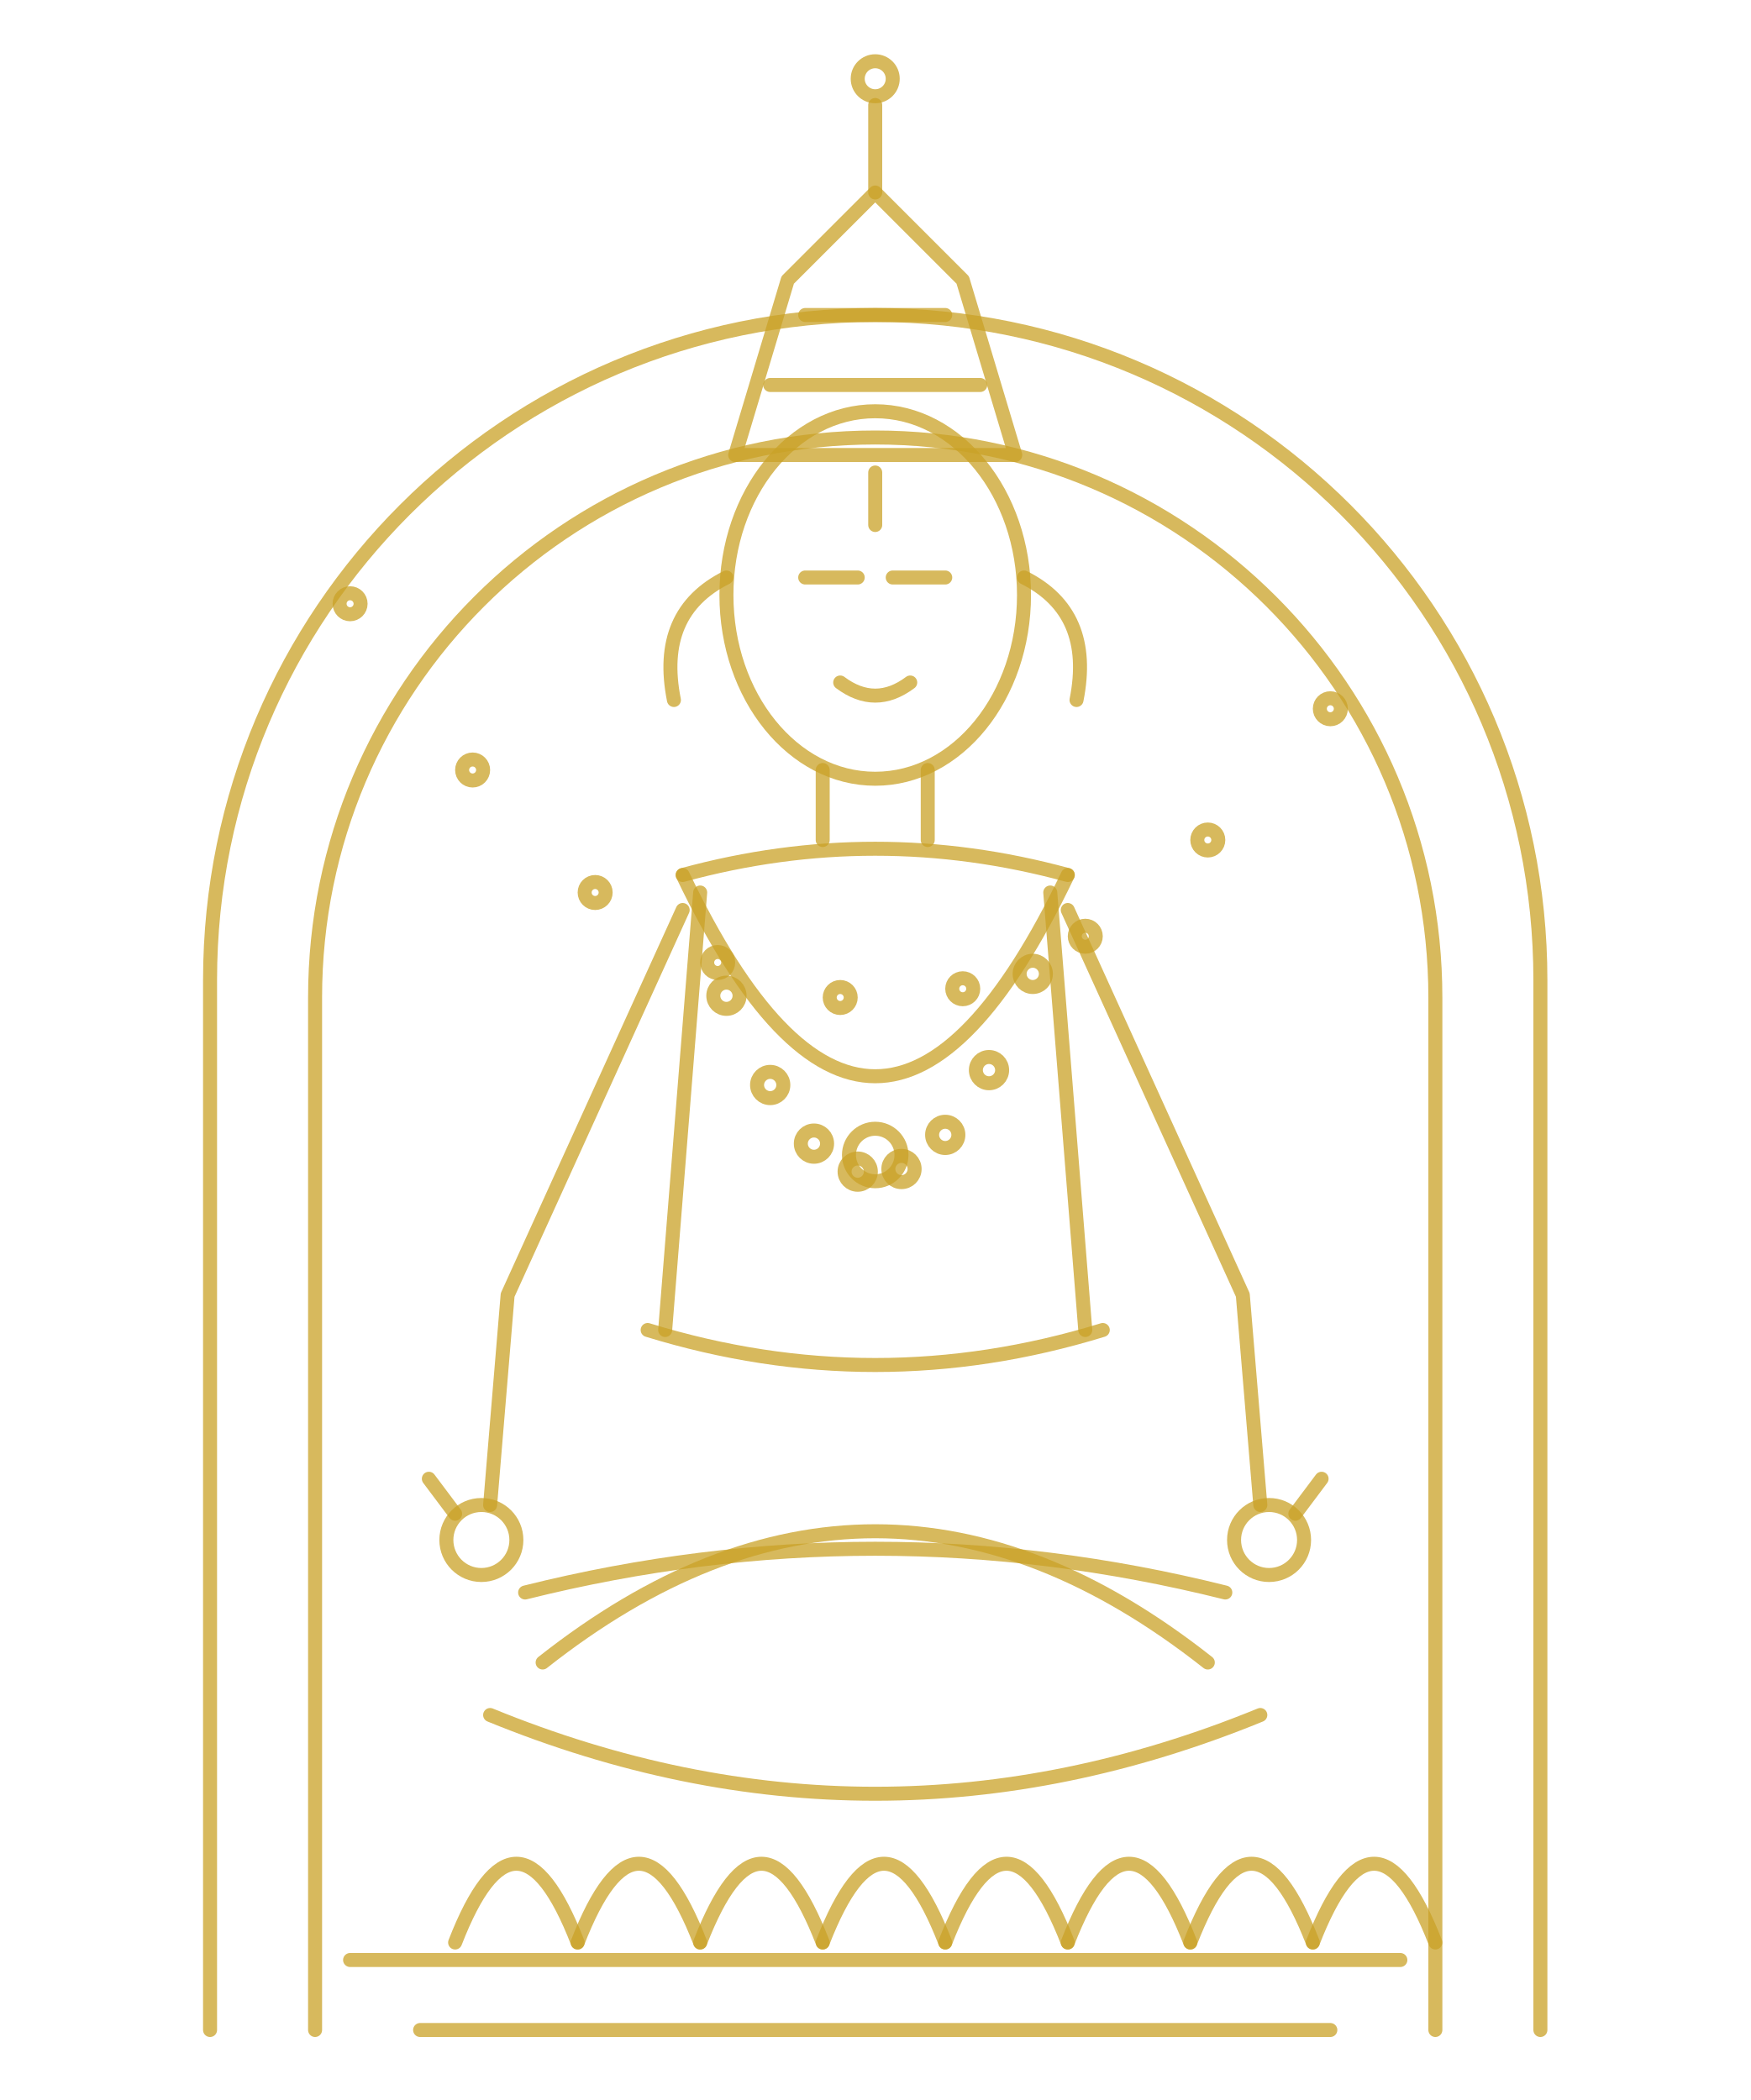
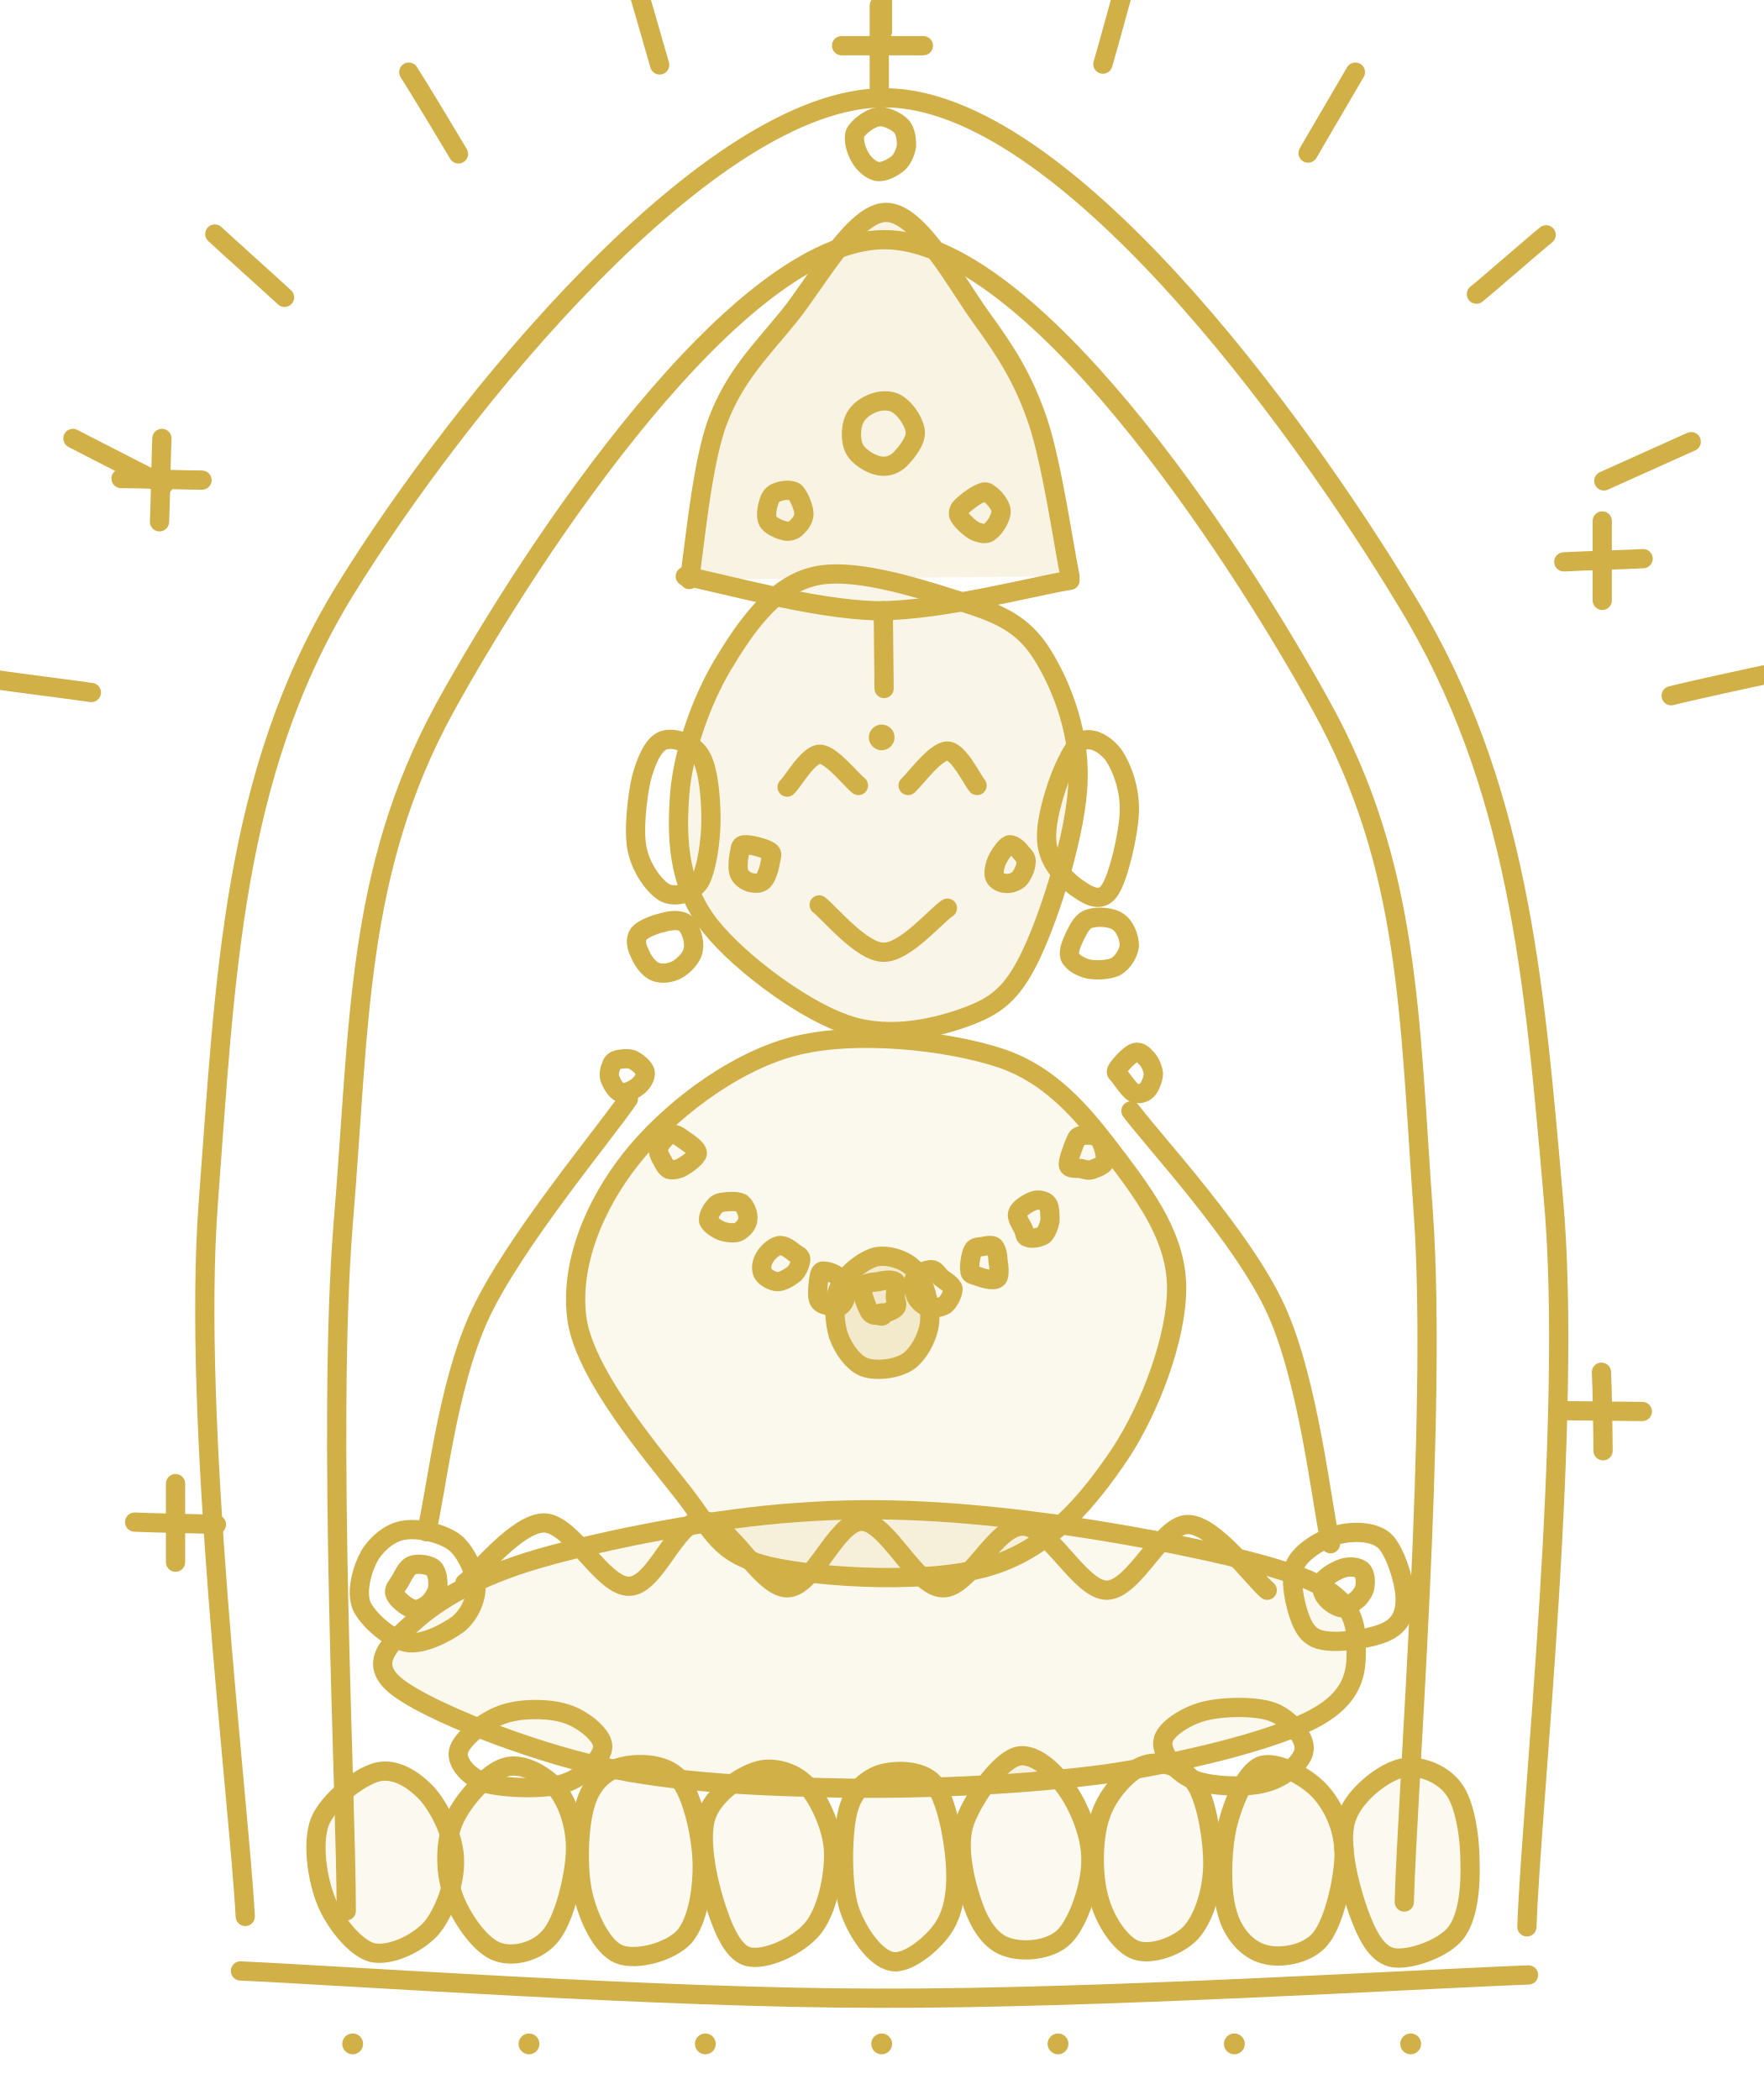
- <svg xmlns="http://www.w3.org/2000/svg" viewBox="0 0 200 240" fill="none" stroke="#C9A227" stroke-opacity="0.75" stroke-width="1.6" stroke-linecap="round" stroke-linejoin="round">
-   <path d="M24 232V112a76 76 0 0 1 152 0V232" />
-   <path d="M36 232V114a64 64 0 0 1 128 0V232" />
-   <circle cx="40" cy="69" r="1.2" />
-   <circle cx="54" cy="88" r="1.2" />
-   <circle cx="68" cy="102" r="1.2" />
-   <circle cx="82" cy="110" r="1.2" />
-   <circle cx="96" cy="114" r="1.2" />
-   <circle cx="110" cy="113" r="1.2" />
-   <circle cx="124" cy="107" r="1.2" />
-   <circle cx="138" cy="96" r="1.2" />
-   <circle cx="152" cy="81" r="1.2" />
-   <path d="M84 52L90 32L100 22L110 32L116 52Z" />
-   <path d="M88 44h24M92 36h16" />
-   <path d="M100 22V12" />
-   <circle cx="100" cy="9" r="2" />
-   <ellipse cx="100" cy="68" rx="17" ry="21" />
-   <path d="M92 66h6M102 66h6" />
-   <path d="M96 78q4 3 8 0" />
-   <path d="M100 54v6" />
-   <path d="M83 66q-8 4-6 14M117 66q8 4 6 14" />
-   <path d="M94 88v8M106 88v8" />
-   <path d="M78 100Q100 94 122 100" />
-   <path d="M80 102L76 152M120 102L124 152" />
-   <path d="M78 100Q100 146 122 100" />
-   <circle cx="83" cy="113.8" r="1.5" />
-   <circle cx="88" cy="124.0" r="1.5" />
-   <circle cx="93" cy="130.7" r="1.5" />
-   <circle cx="98" cy="133.9" r="1.5" />
-   <circle cx="103" cy="133.6" r="1.5" />
-   <circle cx="108" cy="129.7" r="1.5" />
-   <circle cx="113" cy="122.3" r="1.5" />
-   <circle cx="118" cy="111.3" r="1.5" />
-   <circle cx="100" cy="132" r="3" />
-   <path d="M78 104L58 148L56 172" />
-   <circle cx="55" cy="176" r="4" />
-   <path d="M52 173l-3-4" />
-   <path d="M122 104L142 148L144 172" />
-   <circle cx="145" cy="176" r="4" />
-   <path d="M148 173l3-4" />
-   <path d="M62 190Q100 160 138 190" />
-   <path d="M56 196Q100 214 144 196" />
-   <path d="M60 182Q100 172 140 182" />
-   <path d="M74 152Q100 160 126 152" />
-   <path d="M52 222q7-18 14 0" />
-   <path d="M66 222q7-18 14 0" />
-   <path d="M80 222q7-18 14 0" />
-   <path d="M94 222q7-18 14 0" />
-   <path d="M108 222q7-18 14 0" />
-   <path d="M122 222q7-18 14 0" />
-   <path d="M136 222q7-18 14 0" />
-   <path d="M150 222q7-18 14 0" />
-   <path d="M40 224H160M48 232H152" />
+ <svg xmlns="http://www.w3.org/2000/svg" viewBox="0 0 220 262" fill="none" stroke="#C9A227" opacity="0.85" stroke-width="2.4" stroke-linecap="round" stroke-linejoin="round" color="#C9A227">
+   <path d="M11.4 86.4C9.4 86.1 1.5 85.1 -0.5 84.8" />
+   <path d="M20.4 60.5C18.5 59.5 11.0 55.7 9.1 54.7" />
+   <path d="M35.5 37.1C34.1 35.8 28.2 30.5 26.8 29.2" />
+   <path d="M57.2 19.2C56.2 17.5 52.1 10.7 51.0 9.0" />
+   <path d="M82.3 8.1C81.7 6.0 79.4 -2.0 78.8 -4.0" />
+   <path d="M110.1 3.9C110.1 2.0 110.1 -5.8 110.1 -7.7" />
+   <path d="M137.6 8.0C138.2 6.0 140.3 -1.8 140.9 -3.8" />
+   <path d="M163.2 19.1C164.2 17.4 168.1 10.7 169.1 9.0" />
+   <path d="M184.2 36.7C185.7 35.5 191.4 30.5 192.9 29.3" />
+   <path d="M200.1 60.0C201.9 59.2 209.2 55.9 211.0 55.1" />
+   <path d="M208.5 86.8C210.4 86.3 218.2 84.6 220.1 84.2" />
+   <path d="M30.6 239.1C29.8 224.3 23.9 177.4 26.0 149.9C28.1 122.3 28.9 96.7 43.0 73.7C57.1 50.8 88.5 12.0 110.5 12.2C132.6 12.4 161.7 52.1 175.5 75.0C189.4 97.8 191.4 121.9 193.8 149.5C196.3 177.0 191.0 225.3 190.5 240.4" />
+   <path d="M43.2 238.4C43.2 224.1 40.8 177.9 42.8 152.9C44.9 127.9 44.3 108.8 55.5 88.3C66.8 67.8 92.1 30.0 110.3 29.9C128.5 29.9 153.6 67.7 164.8 88.0C176.0 108.2 175.8 126.8 177.6 151.7C179.3 176.6 175.6 223.0 175.2 237.3" />
+   <path d="M86.0 72.3C86.6 69.0 87.5 57.8 89.6 52.4C91.7 46.9 94.9 43.8 98.4 39.5C101.9 35.2 106.6 26.4 110.6 26.5C114.6 26.5 119.3 35.3 122.4 39.6C125.6 44.0 127.7 47.3 129.5 52.6C131.3 58.0 132.8 68.7 133.5 71.9" fill="currentColor" fill-opacity="0.15" />
+   <path d="M85.5 71.9C89.6 72.6 101.6 76.1 109.6 76.2C117.6 76.2 129.5 73.0 133.5 72.4" />
+   <path d="M114.2 54.0C114.2 55.2 112.9 56.7 112.2 57.4C111.4 58.1 110.5 58.3 109.6 58.1C108.6 57.9 107.1 57.0 106.6 56.0C106.1 55.1 106.1 53.3 106.6 52.3C107.0 51.3 108.2 50.5 109.2 50.2C110.1 49.9 111.4 49.9 112.2 50.6C113.1 51.2 114.2 52.9 114.2 54.0Z" />
+   <path d="M100.3 64.1C100.3 64.9 99.7 65.5 99.3 65.9C98.9 66.2 98.4 66.4 97.8 66.2C97.3 66.1 96.1 65.6 95.8 65.0C95.5 64.4 95.7 63.3 95.9 62.7C96.1 62.0 96.4 61.6 97.0 61.4C97.5 61.2 98.6 61.0 99.2 61.4C99.7 61.9 100.3 63.4 100.3 64.1Z" />
+   <path d="M124.9 63.8C124.9 64.6 124.1 65.9 123.5 66.3C123.0 66.8 122.3 66.5 121.7 66.3C121.1 66.0 120.1 65.1 119.8 64.6C119.5 64.2 119.5 63.9 119.8 63.4C120.2 62.9 121.4 62.0 122.0 61.7C122.6 61.4 123.0 61.2 123.4 61.6C123.9 61.9 124.9 63.0 124.9 63.8Z" />
+   <path d="M113.1 18.2C113.0 18.9 112.6 19.9 112.0 20.4C111.4 20.9 110.3 21.5 109.5 21.4C108.7 21.3 107.7 20.4 107.3 19.6C106.8 18.8 106.4 17.4 106.7 16.6C107.1 15.8 108.6 14.7 109.5 14.6C110.4 14.4 111.8 15.1 112.4 15.7C113.0 16.3 113.1 17.4 113.1 18.2Z" />
+   <path d="M88.7 102.2C88.7 104.8 88.2 108.4 87.3 110.0C86.3 111.5 84.3 112.0 83.0 111.4C81.7 110.7 80.0 108.4 79.5 106.0C79.0 103.7 79.5 99.4 80.0 97.2C80.6 94.9 81.5 92.9 82.7 92.4C83.9 91.9 86.4 92.6 87.4 94.3C88.4 95.9 88.7 99.6 88.7 102.2Z" />
+   <path d="M140.9 101.3C140.8 104.0 139.6 109.3 138.5 111.0C137.5 112.6 136.0 111.9 134.7 111.0C133.4 110.2 131.3 108.2 130.8 106.1C130.2 104.1 130.9 101.2 131.6 98.9C132.3 96.6 133.7 93.3 134.9 92.5C136.2 91.8 138.0 92.9 139.0 94.3C140.0 95.8 141.0 98.5 140.9 101.3Z" />
+   <path d="M86.5 118.4C86.4 119.4 85.4 120.4 84.6 120.9C83.8 121.4 82.5 121.6 81.7 121.2C80.9 120.9 80.1 119.7 79.8 118.9C79.4 118.1 79.2 117.2 79.7 116.5C80.2 115.9 81.7 115.3 82.7 115.1C83.6 114.8 84.9 114.7 85.5 115.2C86.2 115.8 86.7 117.5 86.5 118.4Z" />
+   <path d="M140.9 118.0C140.8 118.9 140.1 120.1 139.2 120.6C138.4 121.0 136.8 121.1 135.8 120.9C134.9 120.7 133.8 120.1 133.5 119.4C133.2 118.7 133.8 117.4 134.2 116.6C134.6 115.8 135.1 114.8 136.0 114.6C136.9 114.3 138.7 114.4 139.5 115.0C140.4 115.6 140.9 117.0 140.9 118.0Z" />
+   <path d="M134.5 97.2C134.4 103.6 131.0 114.2 128.6 119.2C126.2 124.2 124.1 125.6 120.2 127.0C116.2 128.4 110.3 129.7 105.0 127.6C99.6 125.6 91.3 119.4 88.0 114.7C84.6 109.9 84.4 104.4 84.8 99.1C85.2 93.9 87.5 87.4 90.2 82.9C92.9 78.4 96.4 73.3 101.2 72.0C106.0 70.6 114.3 73.3 119.1 74.8C123.8 76.3 127.0 77.3 129.6 81.0C132.1 84.7 134.7 90.9 134.5 97.2Z" fill="currentColor" fill-opacity="0.12" />
+   <path d="M98.2 98.2C98.9 97.6 100.8 94.1 102.3 94.1C103.7 94.1 106.3 97.4 107.1 98.0" />
+   <path d="M113.3 98.0C114.1 97.3 116.7 93.7 118.2 93.7C119.6 93.7 121.3 97.3 121.9 98.0" />
+   <path d="M102.2 112.9C103.5 113.9 107.5 118.8 110.2 118.8C112.9 118.9 116.8 114.2 118.2 113.3" />
+   <path d="M110.2 76.2C110.2 77.8 110.3 84.3 110.3 85.9" />
+   <circle cx="110.0" cy="92.0" r="1.6" fill="currentColor" stroke="none" />
+   <path d="M96.1 107.6C96.0 108.2 95.7 109.4 95.2 109.9C94.8 110.3 94.1 110.2 93.6 110.1C93.0 109.9 92.4 109.5 92.2 108.9C92.0 108.4 92.1 107.3 92.2 106.7C92.4 106.1 92.2 105.5 92.8 105.4C93.5 105.3 95.4 105.8 96.0 106.2C96.5 106.5 96.2 106.9 96.1 107.6Z" />
+   <path d="M128.0 107.7C128.0 108.3 127.5 109.3 127.1 109.7C126.6 110.1 125.9 110.3 125.4 110.2C125.0 110.2 124.3 109.9 124.1 109.4C123.9 108.9 124.1 108.0 124.4 107.3C124.7 106.7 125.4 105.6 125.9 105.4C126.5 105.3 127.2 106.1 127.5 106.5C127.9 106.9 128.1 107.2 128.0 107.7Z" />
+   <path d="M146.8 160.7C146.8 166.8 143.6 175.5 139.8 181.3C135.9 187.1 131.1 193.0 123.8 195.3C116.5 197.7 102.4 196.9 95.9 195.4C89.5 193.8 89.1 191.2 85.1 186.1C81.1 181.0 73.1 171.6 72.0 164.7C71.0 157.8 74.2 150.3 78.7 144.6C83.2 138.9 91.1 132.7 98.8 130.6C106.5 128.5 118.4 129.8 125.1 132.1C131.9 134.5 135.9 140.0 139.5 144.7C143.1 149.5 146.8 154.6 146.8 160.7Z" fill="currentColor" fill-opacity="0.1" />
+   <path d="M80.5 133.8C80.6 134.3 80.1 135.2 79.5 135.6C79.0 136.0 77.9 136.5 77.4 136.3C76.8 136.1 76.3 135.1 76.1 134.6C75.9 134.0 76.1 133.3 76.3 132.9C76.4 132.5 76.7 132.3 77.1 132.2C77.6 132.1 78.3 132.0 78.9 132.2C79.5 132.5 80.4 133.2 80.5 133.8Z" />
+   <path d="M87.0 143.9C86.9 144.4 85.7 145.3 85.1 145.6C84.6 145.9 84.0 146.0 83.5 145.9C83.1 145.7 82.9 145.3 82.7 144.9C82.4 144.4 82.0 143.7 82.2 143.2C82.3 142.6 83.2 141.7 83.7 141.5C84.2 141.4 84.8 141.8 85.3 142.2C85.9 142.6 87.0 143.3 87.0 143.9Z" />
+   <path d="M93.3 152.1C93.3 152.7 92.7 153.4 92.1 153.7C91.6 153.9 90.7 153.8 90.1 153.6C89.5 153.4 88.6 152.8 88.4 152.3C88.3 151.8 88.8 150.9 89.1 150.6C89.4 150.2 89.6 150.1 90.1 150.0C90.7 149.9 91.9 149.8 92.5 150.1C93.0 150.5 93.4 151.5 93.3 152.1Z" />
+   <path d="M99.9 157.1C99.9 157.5 99.6 158.4 99.1 158.9C98.6 159.3 97.7 159.9 97.0 159.9C96.4 159.9 95.5 159.4 95.2 158.9C94.9 158.4 95.0 157.5 95.4 156.9C95.7 156.3 96.6 155.5 97.2 155.4C97.9 155.3 98.7 156.0 99.1 156.3C99.5 156.6 99.9 156.7 99.9 157.1Z" />
+   <path d="M105.6 161.2C105.6 161.8 105.3 162.6 104.9 162.9C104.6 163.2 103.9 163.1 103.4 162.9C102.9 162.8 102.3 162.7 102.1 162.1C101.9 161.5 102.1 159.9 102.2 159.3C102.3 158.7 102.5 158.5 102.9 158.6C103.4 158.6 104.4 159.0 104.8 159.5C105.3 159.9 105.6 160.6 105.6 161.2Z" />
+   <path d="M111.7 161.8C111.7 162.3 112.1 162.8 111.7 163.2C111.3 163.6 110.0 164.0 109.4 164.1C108.9 164.1 108.7 164.0 108.4 163.5C108.1 162.9 107.4 161.2 107.6 160.6C107.8 160.0 108.9 160.0 109.6 159.9C110.3 159.7 111.3 159.6 111.7 159.9C112.0 160.2 111.7 161.2 111.7 161.8Z" />
+   <path d="M118.9 160.8C118.9 161.4 118.4 162.4 117.9 162.8C117.4 163.1 116.5 163.3 115.9 163.1C115.3 163.0 114.6 162.4 114.3 161.8C114.0 161.1 113.8 160.0 114.1 159.5C114.4 158.9 115.6 158.4 116.2 158.4C116.7 158.4 117.0 159.0 117.4 159.4C117.9 159.8 118.8 160.3 118.9 160.8Z" />
+   <path d="M124.5 157.2C124.6 157.8 124.8 159.2 124.4 159.5C123.9 159.9 122.4 159.4 121.9 159.2C121.3 159.0 121.0 159.0 121.0 158.5C120.9 158.0 121.1 156.5 121.4 156.0C121.6 155.5 122.2 155.6 122.7 155.5C123.1 155.4 123.7 155.3 124.0 155.5C124.3 155.8 124.5 156.5 124.5 157.2Z" />
+   <path d="M131.0 152.3C130.9 152.9 130.6 153.7 130.2 154.1C129.7 154.4 128.7 154.6 128.3 154.4C127.8 154.3 127.9 153.9 127.7 153.4C127.5 152.9 126.7 151.9 127.0 151.3C127.2 150.7 128.4 150.0 129.0 149.8C129.6 149.6 130.4 149.8 130.7 150.2C131.0 150.6 131.0 151.6 131.0 152.3Z" />
+   <path d="M137.9 144.8C137.8 145.4 136.8 145.7 136.3 145.9C135.8 146.1 135.4 145.9 134.9 145.8C134.4 145.7 133.5 145.9 133.3 145.4C133.2 144.8 133.8 143.4 134.0 142.8C134.3 142.2 134.3 141.8 134.8 141.7C135.3 141.6 136.6 141.5 137.1 142.0C137.6 142.6 138.0 144.1 137.9 144.8Z" />
+   <path d="M143.9 133.9C143.9 134.6 143.5 135.6 143.1 136.0C142.7 136.4 142.0 136.6 141.4 136.3C140.9 136.0 140.1 134.8 139.7 134.3C139.4 133.8 139.1 133.9 139.4 133.4C139.7 132.9 140.8 131.7 141.4 131.4C142.0 131.1 142.5 131.4 142.9 131.9C143.4 132.3 143.8 133.2 143.9 133.9Z" />
+   <path d="M116.0 164.7C115.9 166.6 114.7 168.8 113.4 169.8C112.0 170.8 109.4 171.1 107.9 170.6C106.5 170.1 105.2 168.3 104.6 166.6C104.1 165.0 103.9 162.2 104.7 160.6C105.5 159.0 107.7 157.2 109.3 156.8C110.9 156.5 113.1 157.2 114.2 158.5C115.3 159.8 116.1 162.8 116.0 164.7Z" fill="currentColor" fill-opacity="0.2" />
+   <circle cx="110.0" cy="164.0" r="1.4" fill="currentColor" stroke="none" />
+   <path d="M78.4 137.1C75.3 141.6 64.1 155.0 59.9 164.0C55.7 173.0 54.4 186.6 53.2 191.1" />
+   <path d="M141.1 138.6C144.2 142.7 155.1 154.4 159.2 163.4C163.3 172.4 164.9 187.7 166.0 192.6" />
+   <path d="M59.4 197.9C59.4 199.6 58.6 201.4 57.2 202.6C55.7 203.7 52.7 205.3 50.7 204.9C48.7 204.5 45.9 202.1 45.1 200.3C44.4 198.5 45.2 195.7 46.1 194.1C47.0 192.6 48.7 191.1 50.5 190.9C52.2 190.6 55.3 191.3 56.8 192.5C58.2 193.7 59.3 196.2 59.4 197.9Z" />
+   <path d="M54.6 198.2C54.4 199.0 53.8 199.8 53.3 200.2C52.7 200.6 52.0 201.0 51.4 200.7C50.7 200.5 49.5 199.5 49.3 198.9C49.0 198.3 49.7 197.7 50.0 197.1C50.4 196.4 50.8 195.5 51.4 195.3C52.1 195.0 53.6 195.2 54.1 195.7C54.6 196.2 54.7 197.4 54.6 198.2Z" />
+   <path d="M175.3 199.1C175.4 201.0 174.9 202.5 173.3 203.4C171.6 204.4 167.3 205.0 165.4 204.7C163.6 204.5 162.8 203.5 162.2 201.9C161.6 200.3 160.8 197.0 161.6 195.2C162.4 193.5 165.0 192.0 166.8 191.5C168.7 191.0 171.3 191.0 172.7 192.2C174.1 193.5 175.2 197.3 175.3 199.1Z" />
+   <path d="M170.3 197.8C170.3 198.4 169.9 198.9 169.5 199.4C169.0 199.8 168.2 200.6 167.5 200.6C166.9 200.6 165.8 199.9 165.4 199.3C165.0 198.8 164.7 197.9 165.1 197.2C165.5 196.6 166.9 195.8 167.7 195.6C168.5 195.4 169.4 195.5 169.9 195.9C170.3 196.3 170.4 197.2 170.3 197.8Z" />
+   <path d="M169.2 206.4C169.2 209.3 168.4 212.3 163.2 214.8C158.0 217.3 147.6 219.9 138.1 221.3C128.5 222.6 116.3 223.2 105.8 223.1C95.3 222.9 84.4 222.5 75.0 220.4C65.6 218.3 53.5 213.5 49.6 210.5C45.7 207.5 48.7 205.0 51.7 202.3C54.6 199.7 59.4 196.7 67.4 194.4C75.4 192.1 89.0 189.4 99.5 188.7C110.1 187.9 120.0 188.6 130.6 190.0C141.2 191.4 156.8 194.4 163.2 197.1C169.6 199.9 169.2 203.4 169.2 206.4Z" fill="currentColor" fill-opacity="0.1" />
+   <path d="M58.0 197.5C59.6 196.3 64.5 190.0 67.9 190.0C71.4 190.1 75.2 198.0 78.5 197.9C81.8 197.9 84.3 189.7 87.6 189.7C90.9 189.7 94.9 198.1 98.2 198.1C101.5 198.1 104.3 189.8 107.5 189.8C110.7 189.8 114.2 198.0 117.6 198.1C120.9 198.2 124.2 190.3 127.6 190.4C131.0 190.4 134.7 198.4 138.1 198.4C141.6 198.3 144.9 190.2 148.2 190.2C151.5 190.2 156.4 197.0 158.1 198.4" />
+   <path d="M75.2 217.9C75.2 219.3 72.9 221.7 70.4 222.5C68.0 223.3 62.9 223.1 60.7 222.5C58.5 221.8 56.9 219.9 57.2 218.5C57.5 217.0 60.4 214.7 62.7 213.9C64.9 213.1 68.5 213.1 70.6 213.8C72.6 214.4 75.2 216.4 75.2 217.9Z" />
+   <path d="M162.7 218.3C162.6 219.7 160.3 221.8 157.9 222.4C155.6 223.1 150.9 222.9 148.8 222.0C146.6 221.1 144.8 218.6 145.1 217.2C145.3 215.8 147.9 214.1 150.2 213.5C152.5 212.9 156.7 212.8 158.8 213.6C160.9 214.4 162.9 216.8 162.7 218.3Z" />
+   <path d="M56.7 232.1C56.8 234.9 55.4 238.8 53.7 240.7C51.9 242.6 48.6 244.1 46.4 243.6C44.3 243.0 41.8 239.9 40.7 237.2C39.6 234.5 38.9 230.0 39.9 227.3C41.0 224.6 44.8 221.7 47.0 221.1C49.3 220.5 51.6 222.0 53.3 223.8C54.9 225.6 56.7 229.3 56.7 232.1Z" fill="currentColor" fill-opacity="0.08" />
+   <path d="M71.8 231.0C71.7 234.1 70.4 239.5 68.7 241.5C67.0 243.6 63.8 244.3 61.8 243.4C59.7 242.5 57.2 238.8 56.4 236.1C55.5 233.4 55.5 229.8 56.6 227.2C57.7 224.6 60.9 221.1 63.0 220.5C65.1 219.8 67.9 221.4 69.4 223.1C70.9 224.9 71.9 228.0 71.8 231.0Z" fill="currentColor" fill-opacity="0.08" />
+   <path d="M87.6 232.2C87.7 235.5 87.1 239.6 85.4 241.6C83.7 243.5 79.4 244.7 77.2 243.8C75.1 242.9 73.4 239.3 72.7 236.2C72.0 233.0 72.2 227.8 73.0 225.2C73.7 222.6 75.4 221.0 77.3 220.5C79.3 219.9 83.0 219.9 84.7 221.9C86.4 223.9 87.5 229.0 87.6 232.2Z" fill="currentColor" fill-opacity="0.08" />
+   <path d="M104.0 231.0C104.1 234.0 103.2 238.4 101.4 240.6C99.6 242.8 95.4 244.7 93.3 244.1C91.3 243.6 90.0 240.1 89.1 237.2C88.2 234.3 87.2 229.3 88.1 226.6C89.0 223.9 92.2 221.7 94.3 221.0C96.3 220.3 99.0 221.0 100.6 222.7C102.2 224.4 103.9 228.1 104.0 231.0Z" fill="currentColor" fill-opacity="0.08" />
+   <path d="M119.2 232.5C119.4 235.5 119.1 238.4 117.7 240.5C116.4 242.5 113.1 245.2 111.2 244.7C109.2 244.3 106.9 241.1 105.9 238.0C105.0 234.9 105.1 229.0 105.7 226.3C106.3 223.5 107.9 222.1 109.7 221.4C111.5 220.8 114.9 220.7 116.5 222.5C118.1 224.4 119.0 229.5 119.2 232.5Z" fill="currentColor" fill-opacity="0.08" />
+   <path d="M136.1 232.2C136.1 235.3 134.5 239.9 132.8 241.6C131.0 243.4 127.5 243.6 125.6 242.9C123.7 242.3 122.3 240.3 121.4 237.7C120.5 235.2 119.4 230.9 120.2 227.8C121.1 224.7 124.5 220.0 126.7 219.2C128.8 218.4 131.5 220.9 133.0 223.1C134.6 225.3 136.2 229.1 136.1 232.2Z" fill="currentColor" fill-opacity="0.08" />
+   <path d="M151.3 233.0C151.2 236.0 150.2 239.3 148.6 241.1C147.0 242.8 143.7 244.0 141.7 243.3C139.8 242.6 137.8 239.6 137.1 236.8C136.3 234.0 136.3 229.3 137.3 226.5C138.2 223.7 140.9 220.8 142.8 220.2C144.8 219.5 147.8 220.5 149.2 222.6C150.6 224.8 151.4 229.9 151.3 233.0Z" fill="currentColor" fill-opacity="0.08" />
+   <path d="M167.7 231.1C167.7 234.2 166.5 239.7 164.8 241.8C163.2 243.9 159.6 244.4 157.7 243.8C155.7 243.3 153.8 241.3 153.1 238.6C152.3 236.0 152.4 231.0 153.1 227.9C153.8 224.9 155.4 221.1 157.3 220.3C159.2 219.6 162.9 221.6 164.6 223.4C166.3 225.2 167.6 228.0 167.7 231.1Z" fill="currentColor" fill-opacity="0.08" />
+   <path d="M183.4 232.3C183.5 235.3 183.2 239.2 181.6 241.2C180.0 243.2 175.6 244.7 173.6 244.2C171.6 243.7 170.4 241.1 169.4 238.3C168.4 235.4 167.0 230.1 167.9 227.1C168.7 224.2 172.2 221.4 174.5 220.7C176.7 220.0 179.8 221.1 181.3 223.1C182.8 225.0 183.4 229.3 183.4 232.3Z" fill="currentColor" fill-opacity="0.08" />
+   <path d="M30.0 245.9C43.2 246.5 82.7 249.3 109.5 249.3C136.3 249.4 177.2 246.9 190.7 246.4" />
+   <circle cx="44.0" cy="255.0" r="1.3" fill="currentColor" stroke="none" />
+   <circle cx="66.0" cy="255.0" r="1.3" fill="currentColor" stroke="none" />
+   <circle cx="88.0" cy="255.0" r="1.3" fill="currentColor" stroke="none" />
+   <circle cx="110.0" cy="255.0" r="1.3" fill="currentColor" stroke="none" />
+   <circle cx="132.0" cy="255.0" r="1.3" fill="currentColor" stroke="none" />
+   <circle cx="154.0" cy="255.0" r="1.3" fill="currentColor" stroke="none" />
+   <circle cx="176.0" cy="255.0" r="1.3" fill="currentColor" stroke="none" />
+   <path d="M15.1 59.7C16.8 59.7 23.6 59.9 25.2 59.9" />
+   <path d="M20.2 54.7C20.1 56.5 20.0 63.4 19.9 65.1" />
+   <path d="M195.1 70.1C196.7 70.0 203.3 69.8 205.0 69.7" />
+   <path d="M199.9 65.0C199.9 66.6 199.9 73.3 199.9 74.9" />
+   <path d="M16.8 189.9C18.5 190.0 25.3 190.1 27.0 190.2" />
+   <path d="M21.9 185.1C21.9 186.7 21.9 193.2 21.9 194.9" />
+   <path d="M195.3 176.0C196.9 176.0 203.3 176.1 204.9 176.1" />
+   <path d="M199.8 171.2C199.9 172.9 200.0 179.4 200.0 181.0" />
+   <path d="M105.0 5.7C106.7 5.7 113.5 5.7 115.2 5.7" />
+   <path d="M109.7 0.7C109.7 2.5 109.7 9.4 109.7 11.1" />
</svg>
